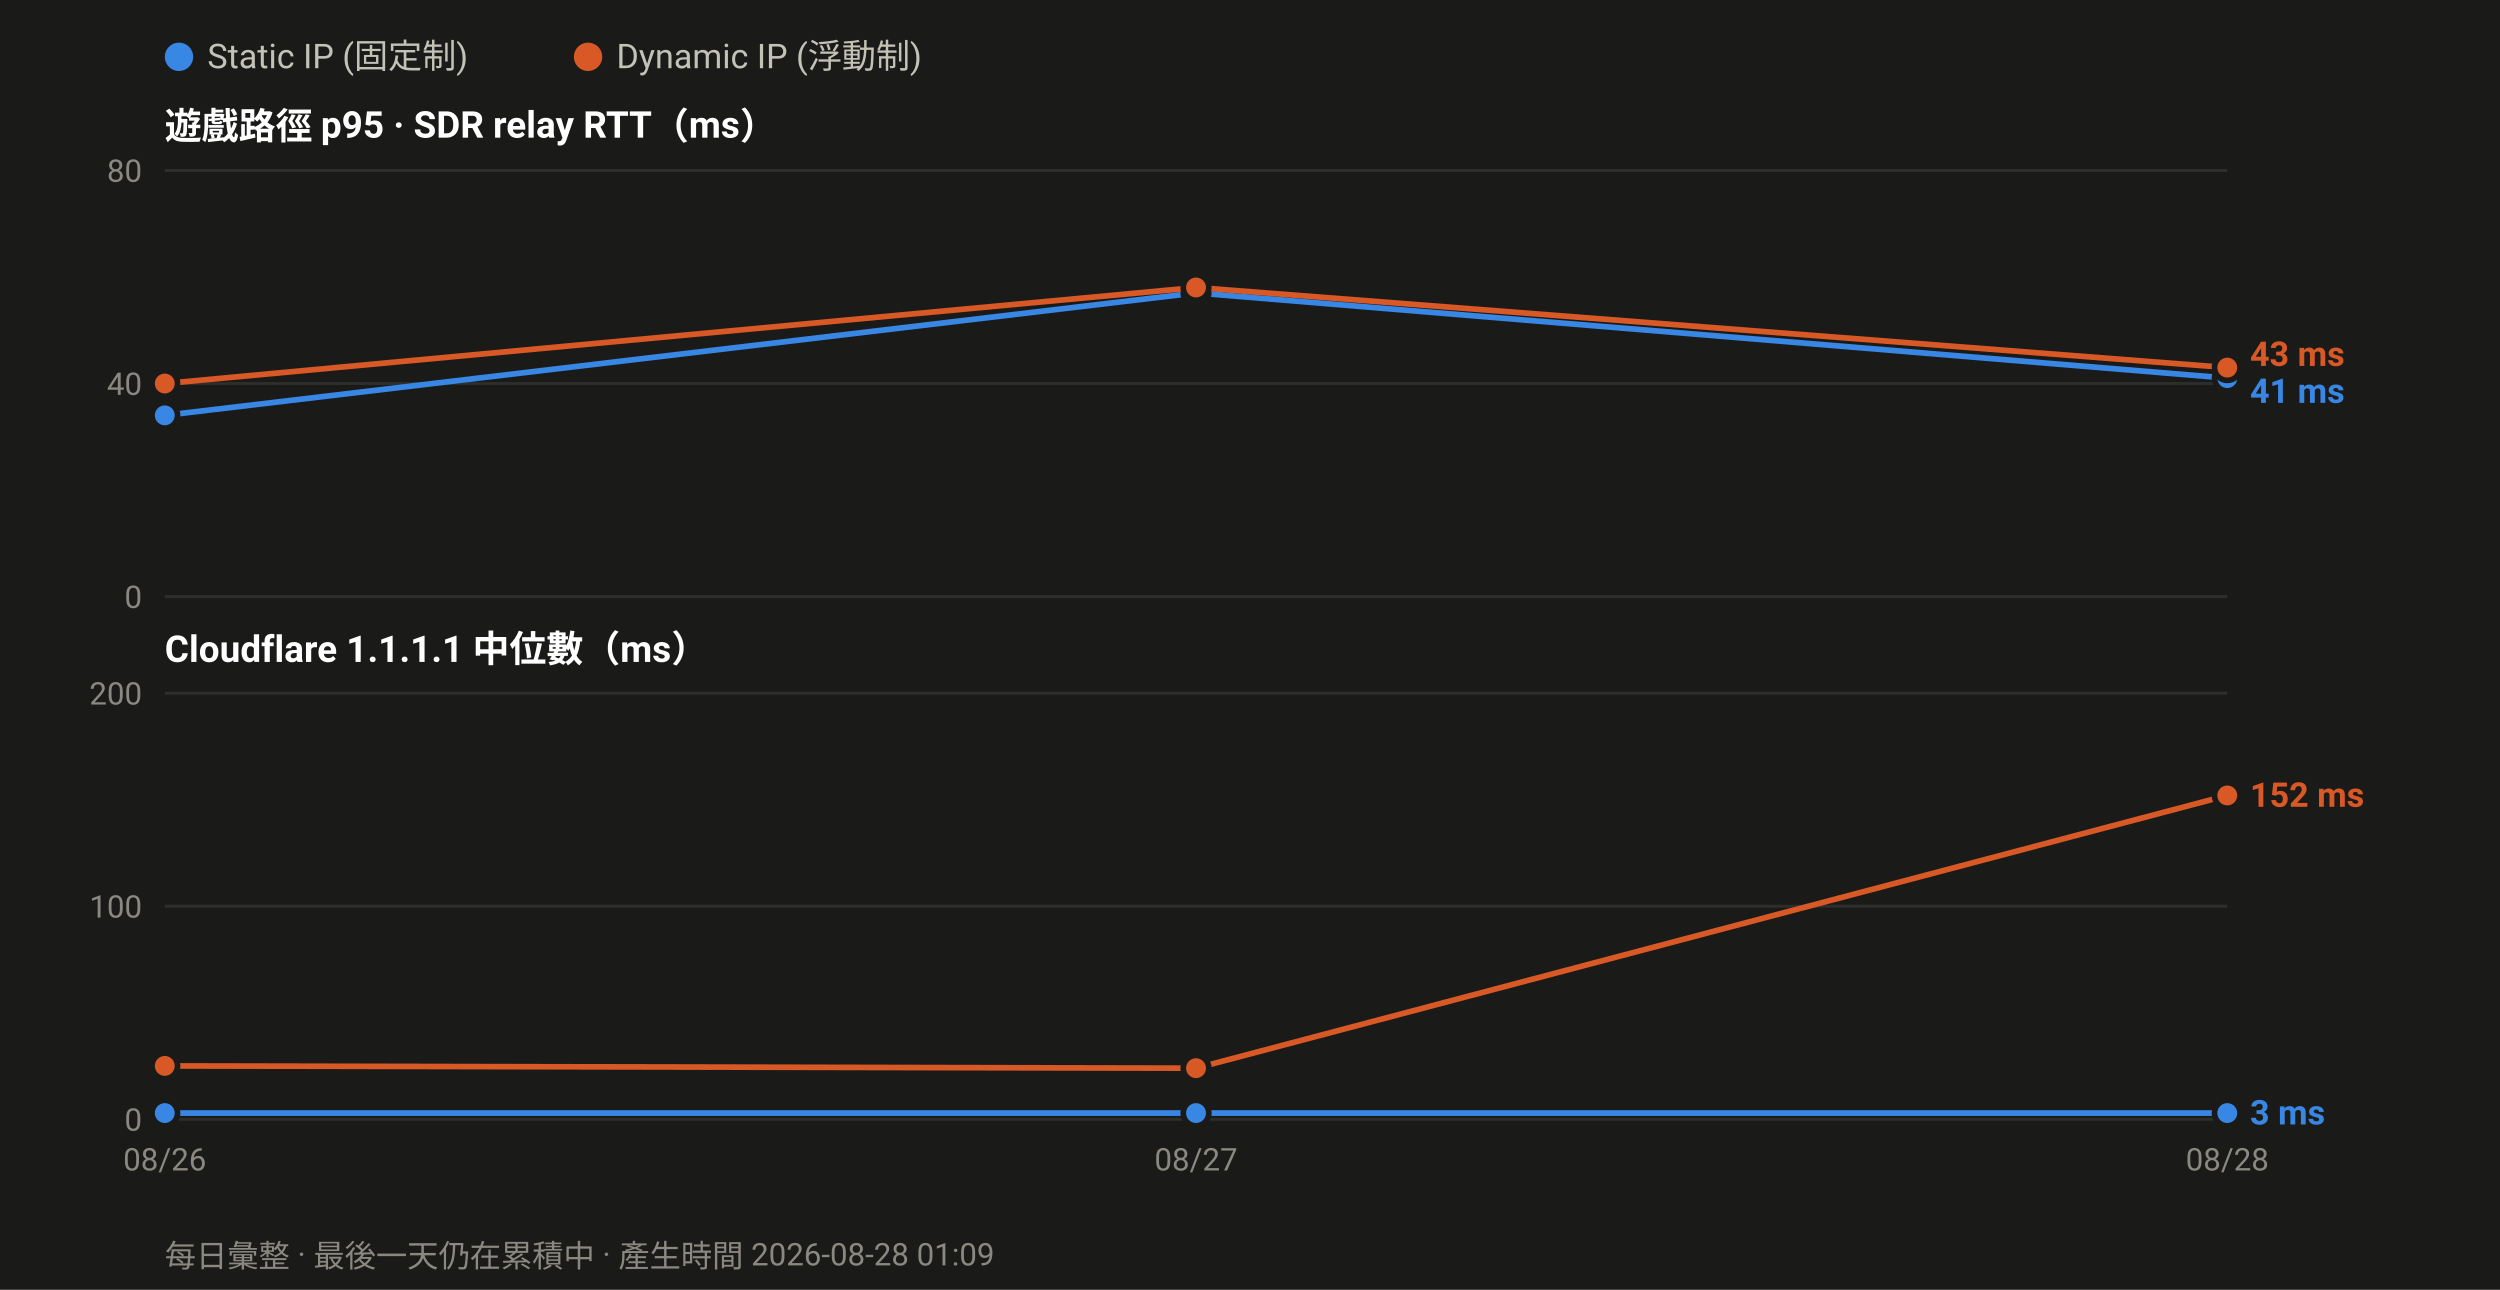
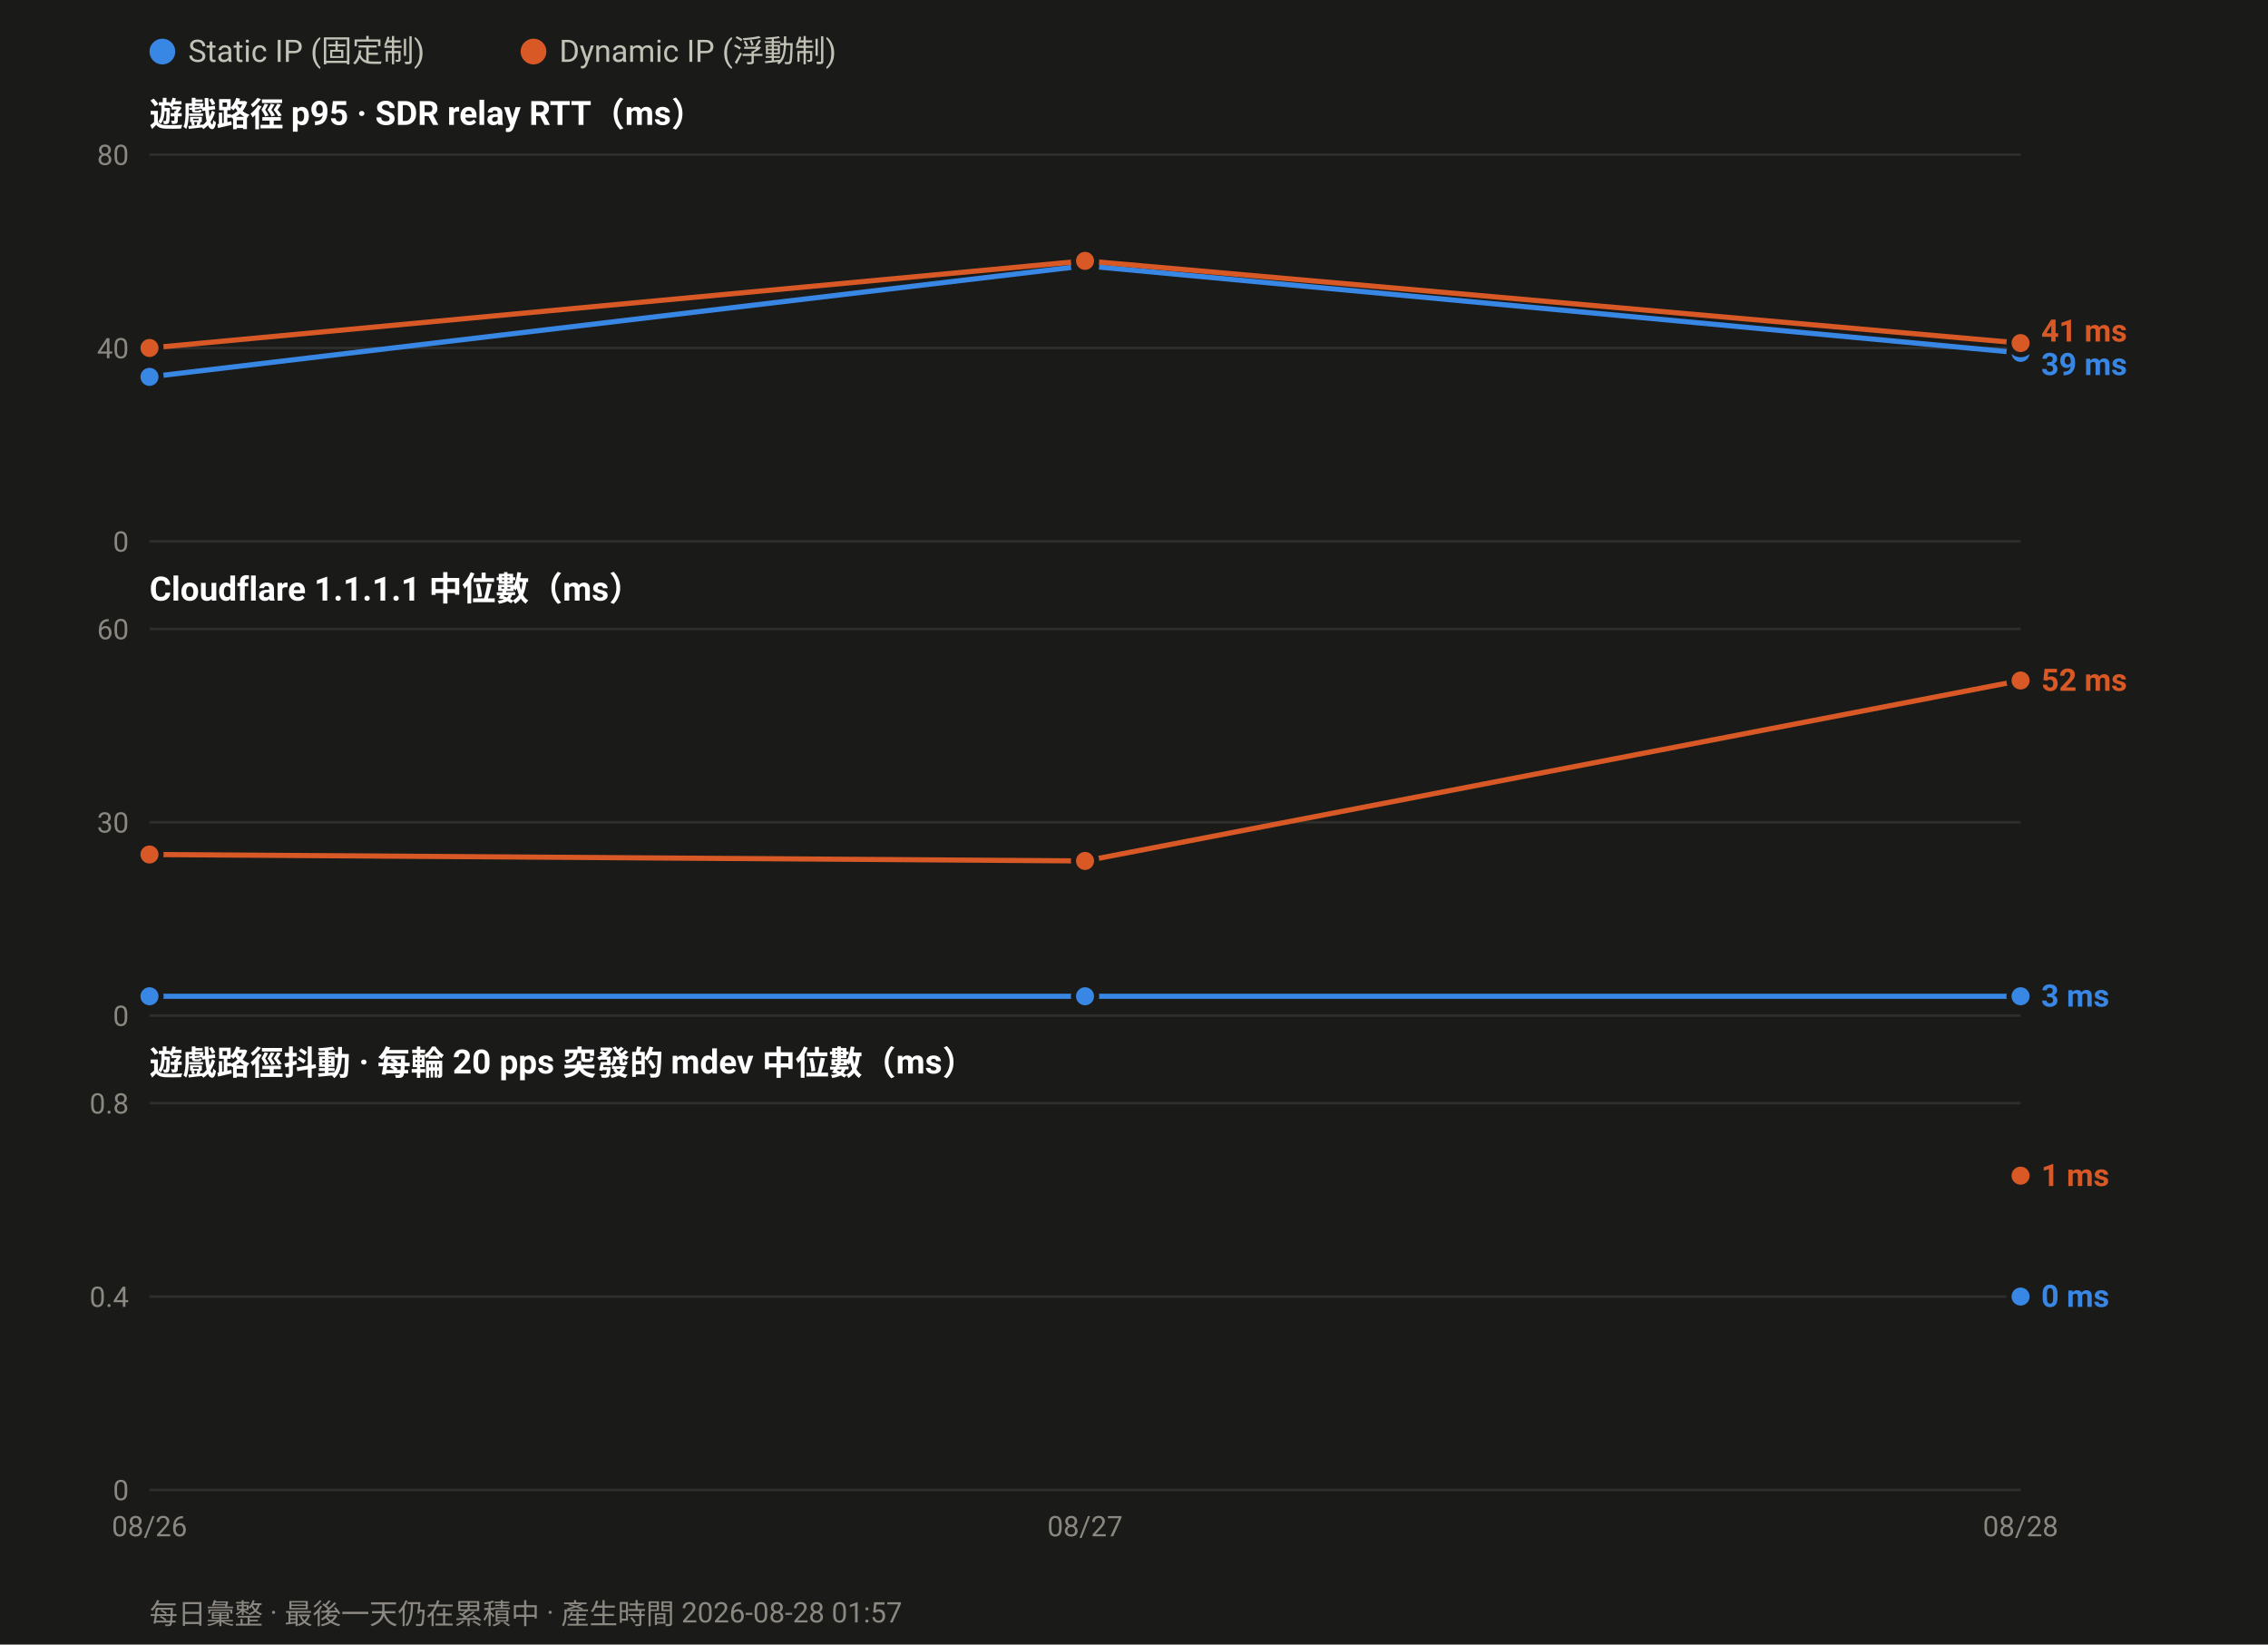
- <svg xmlns="http://www.w3.org/2000/svg" width="880" height="454" viewBox="0 0 880 454" font-family="ui-sans-serif,-apple-system,Segoe UI,Roboto,Helvetica,Arial,sans-serif">
-   <rect width="880" height="454" fill="#1a1a19" />
+ <svg xmlns="http://www.w3.org/2000/svg" width="880" height="638" viewBox="0 0 880 638" font-family="ui-sans-serif,-apple-system,Segoe UI,Roboto,Helvetica,Arial,sans-serif">
+   <rect width="880" height="638" fill="#1a1a19" />
  <circle cx="63.0" cy="20" r="5" fill="#3987e5" />
  <text x="73.0" y="24" font-size="12" fill="#c3c2b7">Static IP (固定制)</text>
  <circle cx="207.0" cy="20" r="5" fill="#d95926" />
  <text x="217.0" y="24" font-size="12" fill="#c3c2b7">Dynamic IP (浮動制)</text>
  <text x="58" y="49.0" font-size="13" font-weight="600" fill="#ffffff">遊戲路徑 p95 · SDR relay RTT（ms）</text>
  <line x1="58" y1="210.0" x2="784.0" y2="210.0" stroke="#2e2e2c" stroke-width="1" />
  <text x="50" y="214.0" font-size="11" text-anchor="end" fill="#8a8880">0</text>
  <line x1="58" y1="135.0" x2="784.0" y2="135.0" stroke="#2e2e2c" stroke-width="1" />
  <text x="50" y="139.0" font-size="11" text-anchor="end" fill="#8a8880">40</text>
  <line x1="58" y1="60.0" x2="784.0" y2="60.0" stroke="#2e2e2c" stroke-width="1" />
  <text x="50" y="64.0" font-size="11" text-anchor="end" fill="#8a8880">80</text>
-   <polyline fill="none" stroke="#3987e5" stroke-width="2" stroke-linejoin="round" points="58.0,146.2 421.0,103.1 784.0,133.1" />
+   <polyline fill="none" stroke="#3987e5" stroke-width="2" stroke-linejoin="round" points="58.0,146.2 421.0,103.1 784.0,136.9" />
  <circle cx="58.0" cy="146.2" r="4.5" fill="#3987e5" stroke="#1a1a19" stroke-width="2" />
  <circle cx="421.0" cy="103.1" r="4.5" fill="#3987e5" stroke="#1a1a19" stroke-width="2" />
-   <circle cx="784.0" cy="133.1" r="4.5" fill="#3987e5" stroke="#1a1a19" stroke-width="2" />
-   <polyline fill="none" stroke="#d95926" stroke-width="2" stroke-linejoin="round" points="58.0,135.0 421.0,101.2 784.0,129.4" />
+   <circle cx="784.0" cy="136.9" r="4.5" fill="#3987e5" stroke="#1a1a19" stroke-width="2" />
+   <polyline fill="none" stroke="#d95926" stroke-width="2" stroke-linejoin="round" points="58.0,135.0 421.0,101.2 784.0,133.1" />
  <circle cx="58.0" cy="135.0" r="4.5" fill="#d95926" stroke="#1a1a19" stroke-width="2" />
  <circle cx="421.0" cy="101.2" r="4.5" fill="#d95926" stroke="#1a1a19" stroke-width="2" />
-   <circle cx="784.0" cy="129.4" r="4.5" fill="#d95926" stroke="#1a1a19" stroke-width="2" />
-   <text x="792.0" y="128.8" font-size="12" font-weight="600" fill="#d95926">43 ms</text>
-   <text x="792.0" y="141.8" font-size="12" font-weight="600" fill="#3987e5">41 ms</text>
+   <circle cx="784.0" cy="133.1" r="4.5" fill="#d95926" stroke="#1a1a19" stroke-width="2" />
+   <text x="792.0" y="132.5" font-size="12" font-weight="600" fill="#d95926">41 ms</text>
+   <text x="792.0" y="145.5" font-size="12" font-weight="600" fill="#3987e5">39 ms</text>
  <text x="58" y="233.0" font-size="13" font-weight="600" fill="#ffffff">Cloudflare 1.1.1.1 中位數（ms）</text>
  <line x1="58" y1="394.0" x2="784.0" y2="394.0" stroke="#2e2e2c" stroke-width="1" />
  <text x="50" y="398.0" font-size="11" text-anchor="end" fill="#8a8880">0</text>
  <line x1="58" y1="319.0" x2="784.0" y2="319.0" stroke="#2e2e2c" stroke-width="1" />
-   <text x="50" y="323.0" font-size="11" text-anchor="end" fill="#8a8880">100</text>
+   <text x="50" y="323.0" font-size="11" text-anchor="end" fill="#8a8880">30</text>
  <line x1="58" y1="244.0" x2="784.0" y2="244.0" stroke="#2e2e2c" stroke-width="1" />
-   <text x="50" y="248.0" font-size="11" text-anchor="end" fill="#8a8880">200</text>
-   <polyline fill="none" stroke="#3987e5" stroke-width="2" stroke-linejoin="round" points="58.0,391.8 421.0,391.8 784.0,391.8" />
-   <circle cx="58.0" cy="391.8" r="4.5" fill="#3987e5" stroke="#1a1a19" stroke-width="2" />
-   <circle cx="421.0" cy="391.8" r="4.5" fill="#3987e5" stroke="#1a1a19" stroke-width="2" />
-   <circle cx="784.0" cy="391.8" r="4.5" fill="#3987e5" stroke="#1a1a19" stroke-width="2" />
-   <polyline fill="none" stroke="#d95926" stroke-width="2" stroke-linejoin="round" points="58.0,375.2 421.0,376.0 784.0,280.0" />
-   <circle cx="58.0" cy="375.2" r="4.5" fill="#d95926" stroke="#1a1a19" stroke-width="2" />
-   <circle cx="421.0" cy="376.0" r="4.5" fill="#d95926" stroke="#1a1a19" stroke-width="2" />
-   <circle cx="784.0" cy="280.0" r="4.5" fill="#d95926" stroke="#1a1a19" stroke-width="2" />
-   <text x="792.0" y="284.0" font-size="12" font-weight="600" fill="#d95926">152 ms</text>
-   <text x="792.0" y="395.8" font-size="12" font-weight="600" fill="#3987e5">3 ms</text>
-   <text x="58.0" y="412.0" font-size="11" text-anchor="middle" fill="#8a8880">08/26</text>
-   <text x="421.0" y="412.0" font-size="11" text-anchor="middle" fill="#8a8880">08/27</text>
-   <text x="784.0" y="412.0" font-size="11" text-anchor="middle" fill="#8a8880">08/28</text>
-   <text x="58" y="446" font-size="11" fill="#8a8880">每日彙整 · 最後一天仍在累積中 · 產生時間 2026-08-28 01:09</text>
+   <text x="50" y="248.0" font-size="11" text-anchor="end" fill="#8a8880">60</text>
+   <polyline fill="none" stroke="#3987e5" stroke-width="2" stroke-linejoin="round" points="58.0,386.5 421.0,386.5 784.0,386.5" />
+   <circle cx="58.0" cy="386.5" r="4.5" fill="#3987e5" stroke="#1a1a19" stroke-width="2" />
+   <circle cx="421.0" cy="386.5" r="4.5" fill="#3987e5" stroke="#1a1a19" stroke-width="2" />
+   <circle cx="784.0" cy="386.5" r="4.5" fill="#3987e5" stroke="#1a1a19" stroke-width="2" />
+   <polyline fill="none" stroke="#d95926" stroke-width="2" stroke-linejoin="round" points="58.0,331.5 421.0,334.0 784.0,264.0" />
+   <circle cx="58.0" cy="331.5" r="4.5" fill="#d95926" stroke="#1a1a19" stroke-width="2" />
+   <circle cx="421.0" cy="334.0" r="4.5" fill="#d95926" stroke="#1a1a19" stroke-width="2" />
+   <circle cx="784.0" cy="264.0" r="4.5" fill="#d95926" stroke="#1a1a19" stroke-width="2" />
+   <text x="792.0" y="268.0" font-size="12" font-weight="600" fill="#d95926">52 ms</text>
+   <text x="792.0" y="390.5" font-size="12" font-weight="600" fill="#3987e5">3 ms</text>
+   <text x="58" y="417.0" font-size="13" font-weight="600" fill="#ffffff">遊戲路徑抖動 · 每輪 20 pps 突發的 mdev 中位數（ms）</text>
+   <line x1="58" y1="578.0" x2="784.0" y2="578.0" stroke="#2e2e2c" stroke-width="1" />
+   <text x="50" y="582.0" font-size="11" text-anchor="end" fill="#8a8880">0</text>
+   <line x1="58" y1="503.0" x2="784.0" y2="503.0" stroke="#2e2e2c" stroke-width="1" />
+   <text x="50" y="507.0" font-size="11" text-anchor="end" fill="#8a8880">0.4</text>
+   <line x1="58" y1="428.0" x2="784.0" y2="428.0" stroke="#2e2e2c" stroke-width="1" />
+   <text x="50" y="432.0" font-size="11" text-anchor="end" fill="#8a8880">0.8</text>
+   <circle cx="784.0" cy="503.0" r="4.5" fill="#3987e5" stroke="#1a1a19" stroke-width="2" />
+   <circle cx="784.0" cy="456.1" r="4.5" fill="#d95926" stroke="#1a1a19" stroke-width="2" />
+   <text x="792.0" y="460.1" font-size="12" font-weight="600" fill="#d95926">1 ms</text>
+   <text x="792.0" y="507.0" font-size="12" font-weight="600" fill="#3987e5">0 ms</text>
+   <text x="58.0" y="596.0" font-size="11" text-anchor="middle" fill="#8a8880">08/26</text>
+   <text x="421.0" y="596.0" font-size="11" text-anchor="middle" fill="#8a8880">08/27</text>
+   <text x="784.0" y="596.0" font-size="11" text-anchor="middle" fill="#8a8880">08/28</text>
+   <text x="58" y="630" font-size="11" fill="#8a8880">每日彙整 · 最後一天仍在累積中 · 產生時間 2026-08-28 01:57</text>
</svg>
